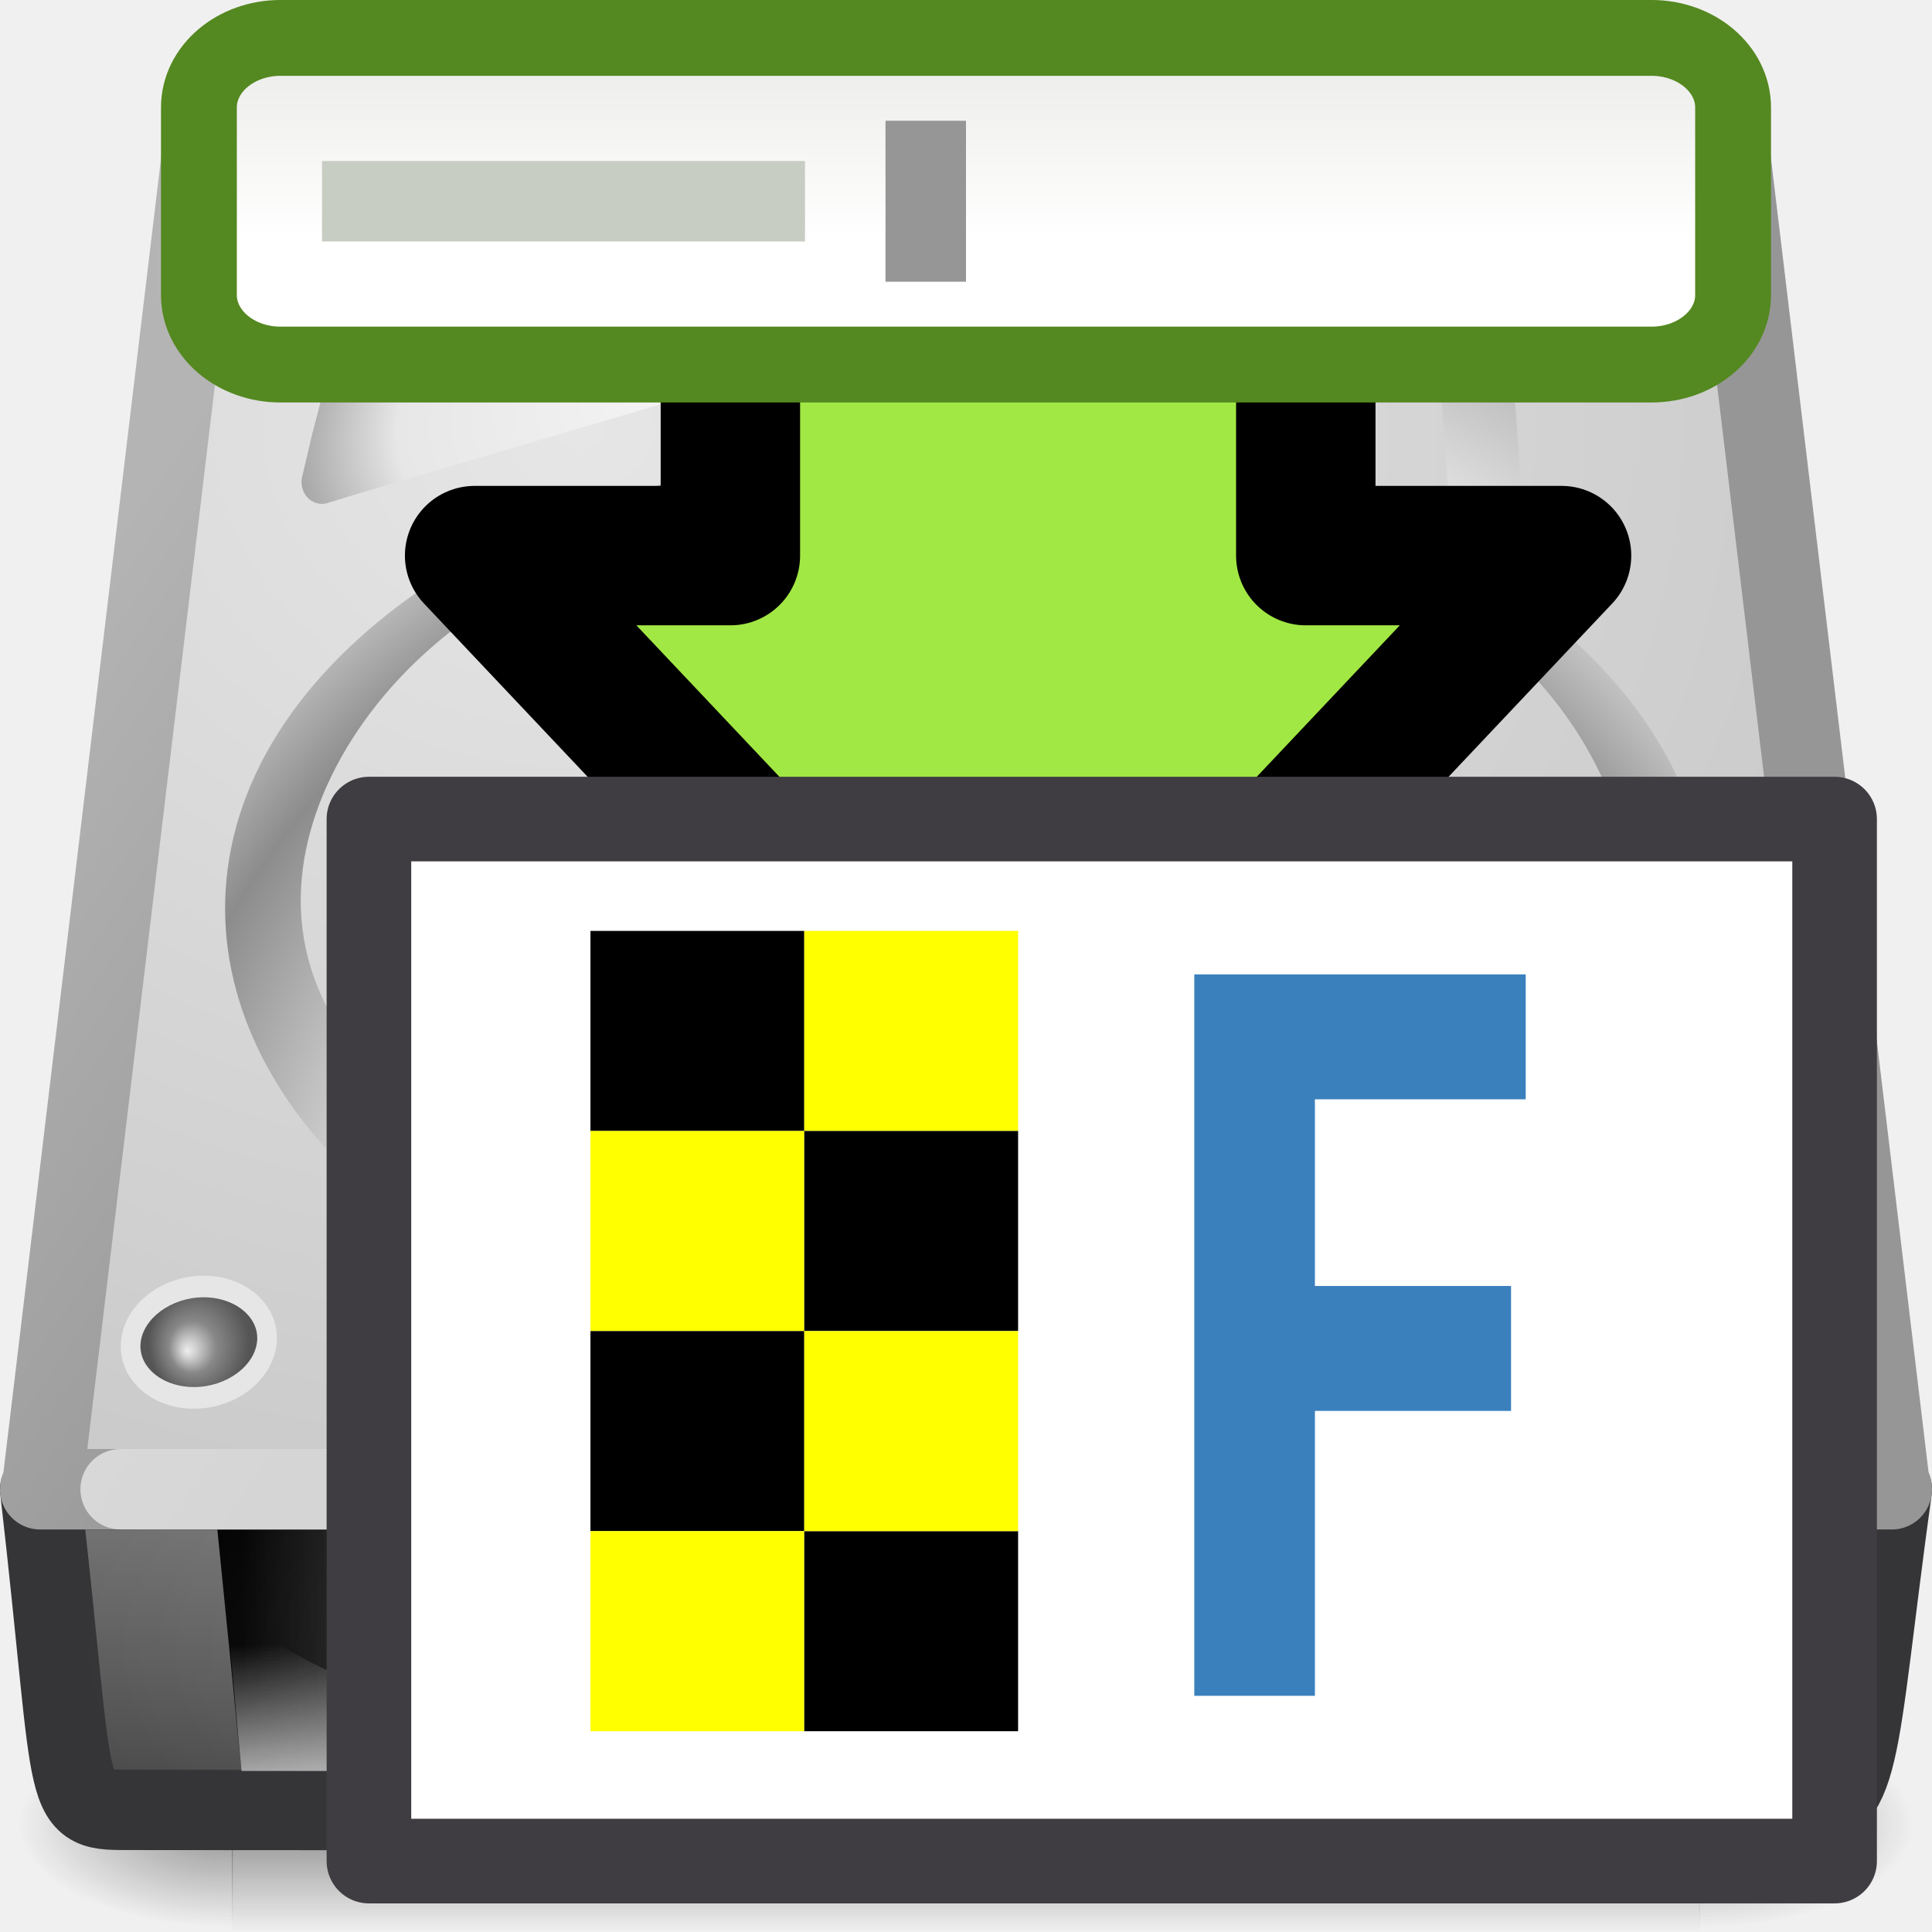
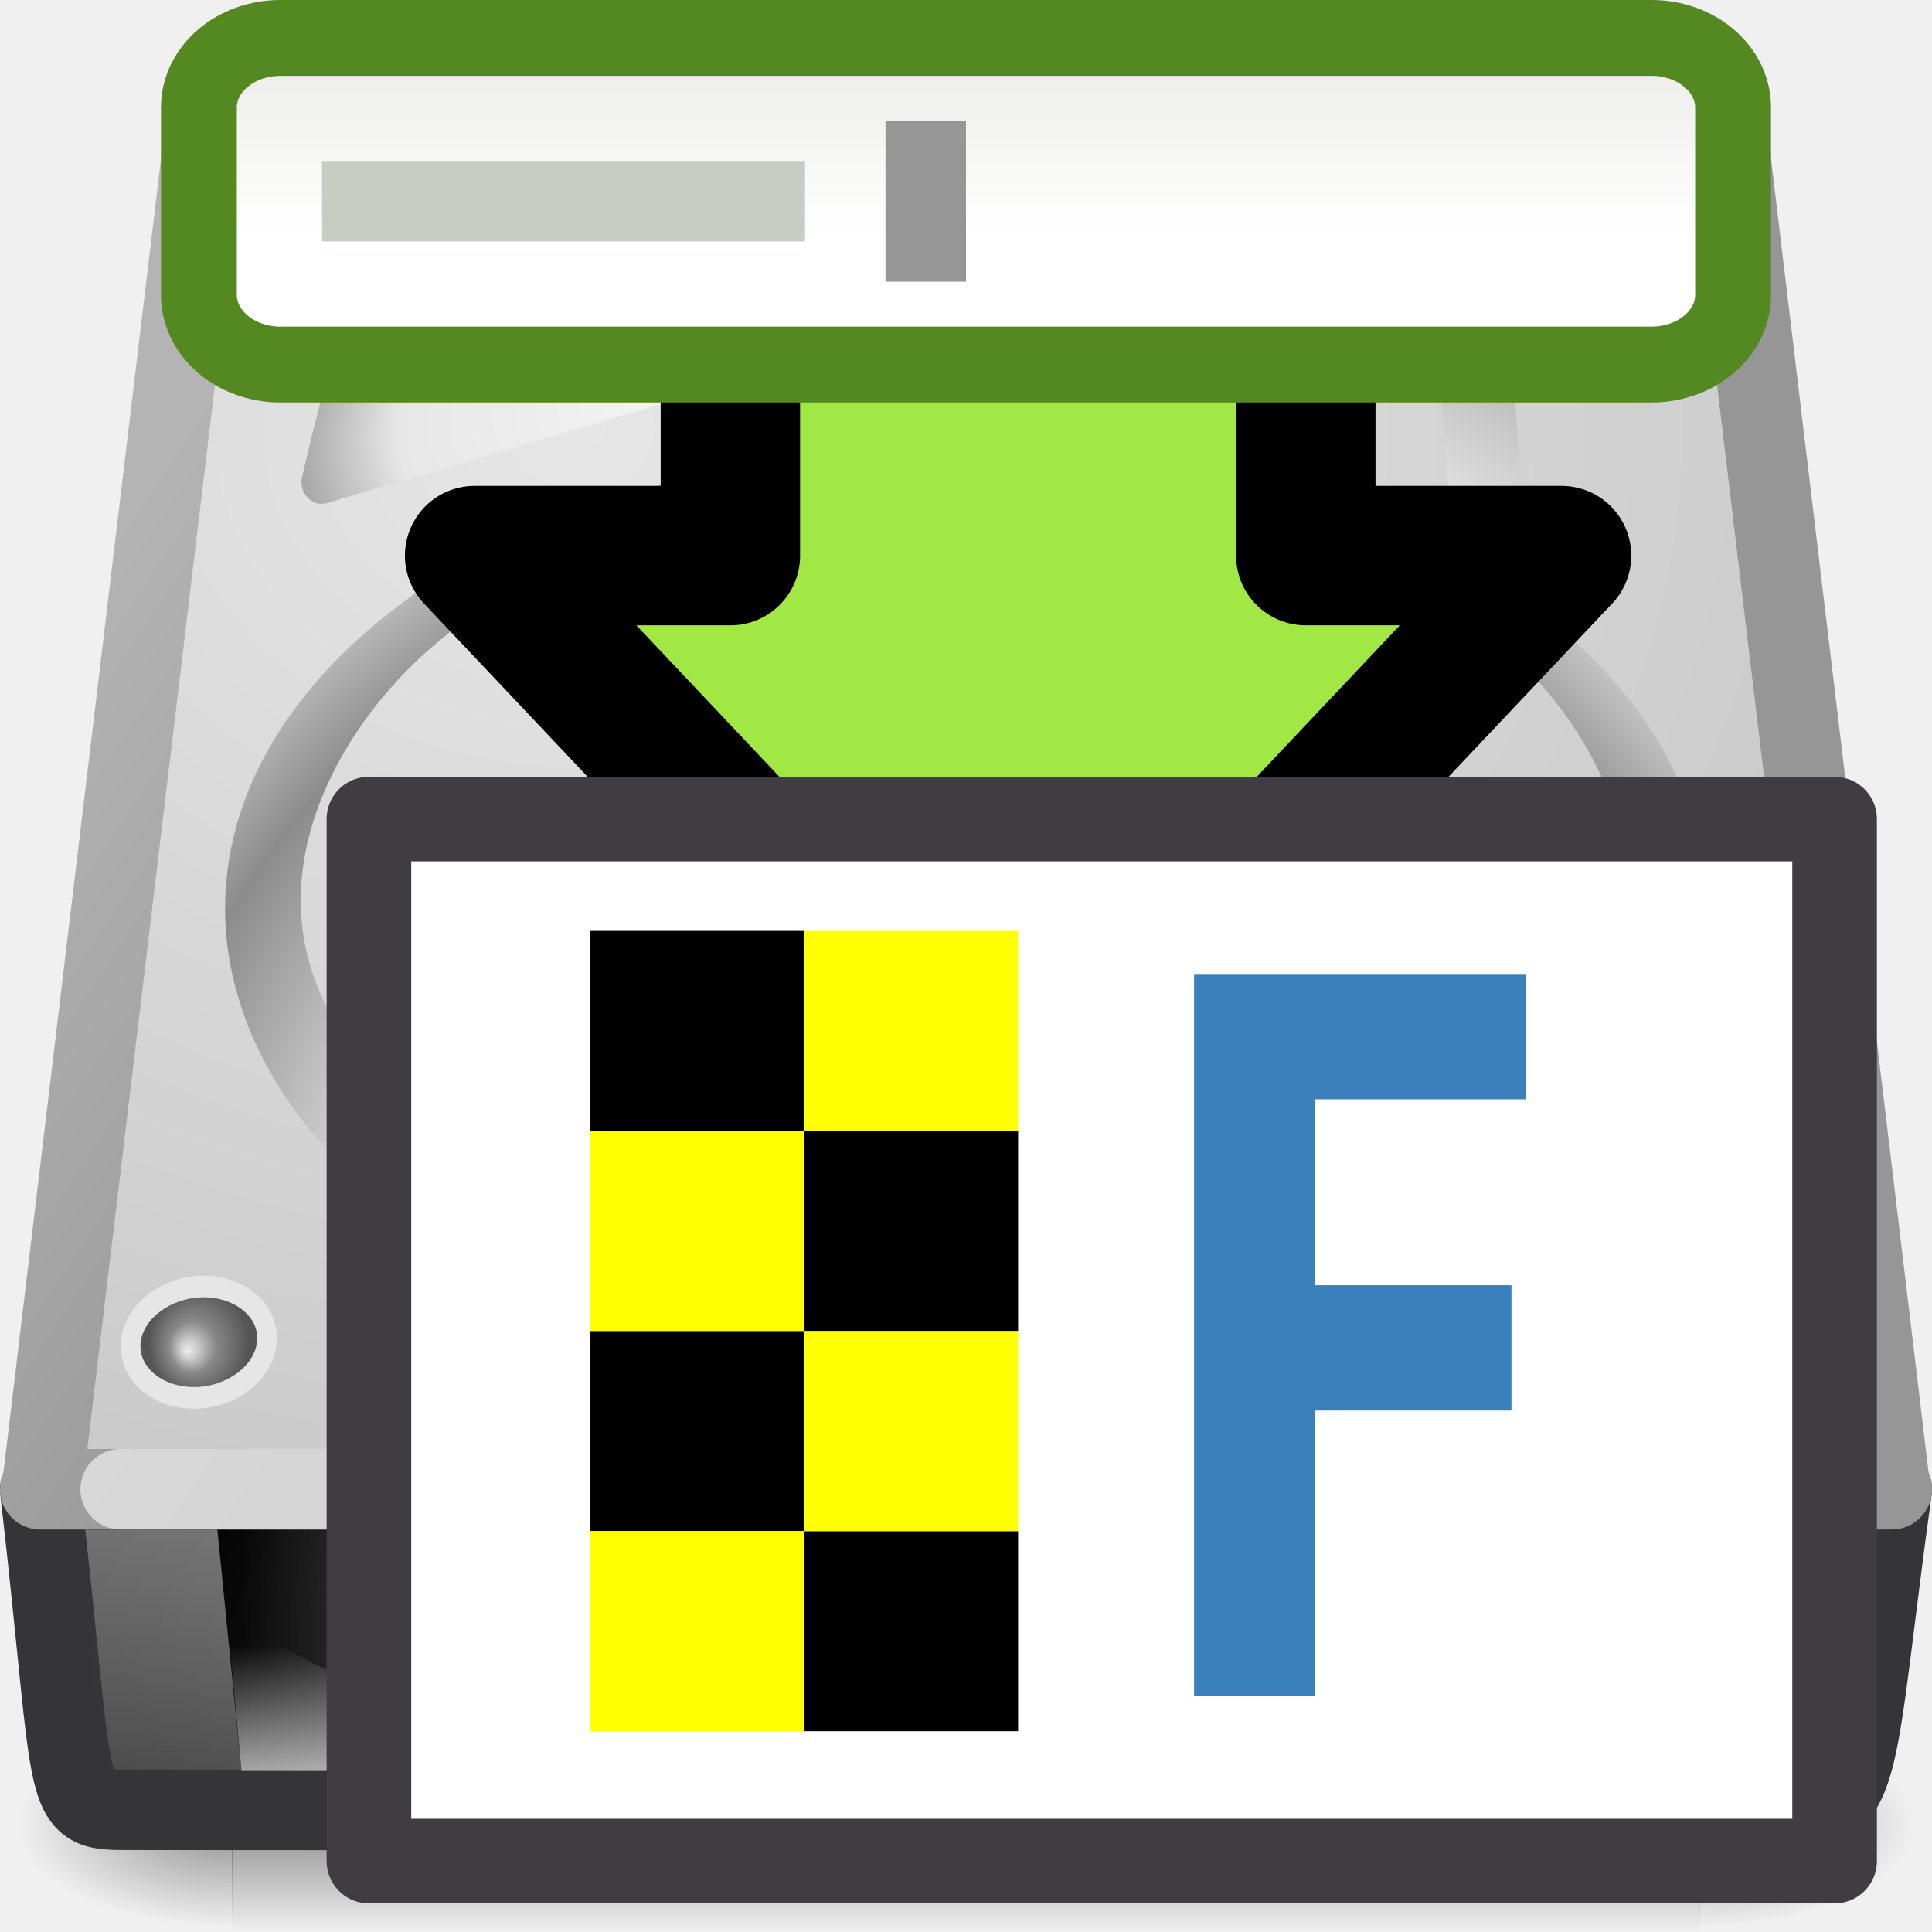
<svg xmlns="http://www.w3.org/2000/svg" xmlns:xlink="http://www.w3.org/1999/xlink" id="svg2704" height="24" width="24" version="1.0">
  <defs id="defs2706">
    <linearGradient id="linearGradient2883" y2="609.51" gradientUnits="userSpaceOnUse" x2="302.86" gradientTransform="matrix(0.037768,0,0,0.01086,-1.6503,17.381)" y1="366.65" x1="302.86">
      <stop id="stop5050" style="stop-opacity:0" offset="0" />
      <stop id="stop5056" offset=".5" />
      <stop id="stop5052" style="stop-opacity:0" offset="1" />
    </linearGradient>
    <radialGradient id="radialGradient2880" xlink:href="#linearGradient5060" gradientUnits="userSpaceOnUse" cy="486.65" cx="605.71" gradientTransform="matrix(0.022183,0,0,0.01086,7.7407,17.381)" r="117.14" />
    <linearGradient id="linearGradient5060">
      <stop id="stop5062" offset="0" />
      <stop id="stop5064" style="stop-opacity:0" offset="1" />
    </linearGradient>
    <radialGradient id="radialGradient2877" xlink:href="#linearGradient5060" gradientUnits="userSpaceOnUse" cy="486.65" cx="605.71" gradientTransform="matrix(-0.022183,0,0,0.01086,16.259,17.381)" r="117.14" />
    <linearGradient id="linearGradient2872" y2="104.28" gradientUnits="userSpaceOnUse" x2="53.991" gradientTransform="matrix(0.19046,0,0,0.24853,0.090799,-3.4847)" y1="87.896" x1="53.991">
      <stop id="stop2223-6" style="stop-color:#7a7a7a" offset="0" />
      <stop id="stop2219-1" style="stop-color:#474747" offset="1" />
    </linearGradient>
    <linearGradient id="linearGradient8490" y2="35.281" gradientUnits="userSpaceOnUse" x2="24.688" gradientTransform="matrix(0.73759,0,0,0.53933,-2.2092,1.4719)" y1="35.281" x1="7.062">
      <stop id="stop6311" offset="0" />
      <stop id="stop6313" style="stop-color:#bbb;stop-opacity:0" offset="1" />
    </linearGradient>
    <linearGradient id="linearGradient8487" y2="33.759" gradientUnits="userSpaceOnUse" x2="12.222" gradientTransform="matrix(0.73759,0,0,0.53933,-2.796,2.187)" y1="37.206" x1="12.277">
      <stop id="stop4238-4" style="stop-color:#eee" offset="0" />
      <stop id="stop4240-3" style="stop-color:#eee;stop-opacity:0" offset="1" />
    </linearGradient>
    <linearGradient id="linearGradient2869" y2="8.35" gradientUnits="userSpaceOnUse" x2="4.459" gradientTransform="matrix(0.98925,0,0,1.4696,0.12903,-10.339)" y1="13.499" x1="9.599">
      <stop id="stop3486-2" style="stop-color:#969696" offset="0" />
      <stop id="stop3488-0" style="stop-color:#b4b4b4" offset="1" />
    </linearGradient>
    <radialGradient id="radialGradient4072" gradientUnits="userSpaceOnUse" cy="4.233" cx="7.22" gradientTransform="matrix(1.5194,0.0037157,-0.0030247,1.2368,-3.7373,0.067833)" r="12">
      <stop id="stop7064-4" style="stop-color:#e6e6e6" offset="0" />
      <stop id="stop7060-2" style="stop-color:#c8c8c8" offset="1" />
    </radialGradient>
    <radialGradient id="radialGradient3248" gradientUnits="userSpaceOnUse" cy="42" cx="24" gradientTransform="matrix(0.52381,0,1.4569e-8,0.21429,-0.57143,11.5)" r="21">
      <stop id="stop6312-6" style="stop-color:#fff" offset="0" />
      <stop id="stop6314-6" style="stop-color:#fff;stop-opacity:0" offset="1" />
    </radialGradient>
    <radialGradient id="radialGradient8471" xlink:href="#linearGradient4035" gradientUnits="userSpaceOnUse" cy="206.43" cx="141.75" gradientTransform="matrix(0.18615,-0.0031402,0.0013777,0.18068,-15.013,-20.636)" r="78.728" />
    <radialGradient id="radialGradient8464" gradientUnits="userSpaceOnUse" cy="191.85" cx="142.62" gradientTransform="matrix(0.092476,0,0,-0.087162,-1.5556,24.366)" r="78.728">
      <stop id="stop7611-3" style="stop-color:#fff" offset="0" />
      <stop id="stop7677-2" style="stop-color:#e7e7e7" offset=".47" />
      <stop id="stop7613-4" style="stop-color:#8c8c8c" offset=".672" />
      <stop id="stop7617-3" style="stop-color:#ddd" offset=".835" />
      <stop id="stop7615-6" style="stop-color:#a8a8a8" offset="1" />
    </radialGradient>
    <linearGradient id="linearGradient4035">
      <stop id="stop4037" style="stop-color:#f5f5f5" offset="0" />
      <stop id="stop4039" style="stop-color:#e7e7e7" offset=".47" />
      <stop id="stop4041" style="stop-color:#8c8c8c" offset=".693" />
      <stop id="stop4043" style="stop-color:#ddd" offset=".835" />
      <stop id="stop4045" style="stop-color:#a8a8a8" offset="1" />
    </linearGradient>
    <radialGradient id="radialGradient8475" xlink:href="#linearGradient4035" gradientUnits="userSpaceOnUse" cy="143.83" cx="127.32" gradientTransform="matrix(0.10006,-0.023376,0.0082168,0.059717,-5.2741,-0.91135)" r="78.728" />
    <radialGradient id="radialGradient8498" fx="113.67" fy="98" xlink:href="#radialGradient4241" gradientUnits="userSpaceOnUse" cy="97.588" cx="113.07" gradientTransform="matrix(2.4957,0,0,2.4957,-223.98,-53.226)" r="2.563" />
    <radialGradient id="radialGradient4241" fx="113.67" fy="98" gradientUnits="userSpaceOnUse" cy="97.588" cx="113.07" r="2.563">
      <stop id="stop4243" style="stop-color:#eee" offset="0" />
      <stop id="stop4245" style="stop-color:#cecece" offset=".16" />
      <stop id="stop4247" style="stop-color:#888" offset=".468" />
      <stop id="stop4249" style="stop-color:#555" offset="1" />
    </radialGradient>
    <linearGradient id="linearGradient2831" y2="33.332" gradientUnits="userSpaceOnUse" x2="57.411" gradientTransform="matrix(0,0.39055,-0.38724,0,22.223,-1.7244)" y1="33.332" x1="8.527">
      <stop id="stop4224" style="stop-color:#fff" offset="0" />
      <stop id="stop4226" style="stop-color:#fff;stop-opacity:0" offset="1" />
    </linearGradient>
    <linearGradient id="linearGradient2834" y2="23.891" gradientUnits="userSpaceOnUse" x2="1.31" gradientTransform="matrix(0,-0.33674,-0.33543,0,20.014,15.582)" y1="23.891" x1="28.671">
      <stop id="stop2266" style="stop-color:#d7e866" offset="0" />
      <stop id="stop2268" style="stop-color:#8cab2a" offset="1" />
    </linearGradient>
    <linearGradient id="linearGradient5605" y2="6.575" gradientUnits="userSpaceOnUse" x2="21.478" gradientTransform="matrix(.47644 0 0 .40577 -36.625 -.80551)" y1="1.685" x1="21.478">
      <stop id="stop6453" style="stop-color:#eeeeec" offset="0" />
      <stop id="stop6455" style="stop-color:#fff" offset="1" />
    </linearGradient>
    <linearGradient id="linearGradient2459" y2="609.51" gradientUnits="userSpaceOnUse" x2="302.86" gradientTransform="matrix(0.02543493,0,0,0.00555356,-25.87096,14.16711)" y1="366.65" x1="302.86">
      <stop id="stop5050-3" style="stop-opacity:0" offset="0" />
      <stop id="stop5056-6" offset=".5" />
      <stop id="stop5052-7" style="stop-opacity:0" offset="1" />
    </linearGradient>
    <radialGradient id="radialGradient2456" xlink:href="#linearGradient5060" gradientUnits="userSpaceOnUse" cy="486.65" cx="605.71" gradientTransform="matrix(-0.00870435,0,0,0.00555356,-17.57305,14.16711)" r="117.14" />
    <radialGradient id="radialGradient2453" xlink:href="#linearGradient5060" gradientUnits="userSpaceOnUse" cy="486.65" cx="605.71" gradientTransform="matrix(0.00870435,0,0,0.00555356,-15.78307,14.16711)" r="117.14" />
    <linearGradient id="linearGradient2448" y2="47.013" gradientUnits="userSpaceOnUse" x2="25.132" gradientTransform="matrix(0.3777932,0,0,0.3612345,-25.74207,-0.5497853)" y1="0.985" x1="25.132">
      <stop id="stop3602" style="stop-color:#f4f4f4" offset="0" />
      <stop id="stop3604" style="stop-color:#dbdbdb" offset="1" />
    </linearGradient>
    <linearGradient id="linearGradient2450" y2="2.906" xlink:href="#linearGradient3104" gradientUnits="userSpaceOnUse" x2="-51.786" gradientTransform="matrix(0.305068,0,0,0.3380607,-3.297381,-0.9523993)" y1="50.786" x1="-51.786" />
    <linearGradient id="linearGradient3104">
      <stop id="stop3106" style="stop-color:#aaa" offset="0" />
      <stop id="stop3108" style="stop-color:#c8c8c8" offset="1" />
    </linearGradient>
    <radialGradient id="radialGradient2445" gradientUnits="userSpaceOnUse" cy="123.016" cx="141.468" gradientTransform="matrix(0.1366478,0,0,-0.147634,-25.42055,18.12525)" r="139.56" fx="141.468" fy="123.016">
      <stop id="stop41" style="stop-color:#b7b8b9" offset="0" />
      <stop id="stop47" style="stop-color:#ececec" offset=".189" />
      <stop id="stop49" style="stop-color:#fafafa;stop-opacity:0" offset=".257" />
      <stop id="stop51" style="stop-color:#fff;stop-opacity:0" offset=".301" />
      <stop id="stop53" style="stop-color:#fafafa;stop-opacity:0" offset=".531" />
      <stop id="stop55" style="stop-color:#ebecec;stop-opacity:0" offset=".845" />
      <stop id="stop57" style="stop-color:#e1e2e3;stop-opacity:0" offset="1" />
    </radialGradient>
    <linearGradient id="linearGradient2442" y2="46.017" gradientUnits="userSpaceOnUse" x2="24" gradientTransform="matrix(0.3777932,0,0,0.3693986,-25.74207,-0.1915513)" y1="2" x1="24">
      <stop id="stop3213" style="stop-color:#fff" offset="0" />
      <stop id="stop3215" style="stop-color:#fff;stop-opacity:0" offset="1" />
    </linearGradient>
    <linearGradient id="linearGradient2439" y2="3.364" xlink:href="#linearGradient3104" gradientUnits="userSpaceOnUse" x2="22.004" gradientTransform="matrix(0.3777932,0,0,0.3777932,-26.4909,-0.9775233)" y1="47.813" x1="22.004" />
    <filter id="filter3248" y="-0.164" width="1.297" x="-0.148" height="1.329">
      <feGaussianBlur id="feGaussianBlur3250" stdDeviation="0.774" />
    </filter>
    <linearGradient id="linearGradient2432" y2="5.457" gradientUnits="userSpaceOnUse" x2="36.358" gradientTransform="matrix(0.3769243,0,0,0.3931694,-25.68019,-0.2441123)" y1="8.059" x1="32.892">
      <stop id="stop8591" style="stop-color:#fefefe" offset="0" />
      <stop id="stop8593" style="stop-color:#cbcbcb" offset="1" />
    </linearGradient>
    <radialGradient xlink:href="#radialGradient4241" id="radialGradient6830" gradientUnits="userSpaceOnUse" gradientTransform="matrix(2.4957,0,0,2.4957,-223.98,-53.226)" cx="113.07" cy="97.588" fx="113.67" fy="98" r="2.563" />
  </defs>
  <rect x="2.882" y="21.363" width="18.236" height="2.637" style="opacity:0.402;fill:url(#linearGradient2883)" id="rect2723" />
  <path d="m 21.109,21.363 v 2.637 c 1.142,0.005 2.762,-0.591 2.762,-1.319 0,-0.728 -1.275,-1.319 -2.762,-1.319 z" style="opacity:0.402;fill:url(#radialGradient2880)" id="path2725" />
  <path d="m 2.891,21.363 v 2.637 c -1.142,0.005 -2.762,-0.591 -2.762,-1.319 0,-0.728 1.275,-1.319 2.762,-1.319 z" style="opacity:0.402;fill:url(#radialGradient2877)" id="path2727" />
  <path d="m 23.5,18.5 c -0.466,3.38 -0.351,3.982 -1.196,3.982 -0.331,0.048 -13.337,0 -20.654,0 -0.917,0 -0.685,0.066 -1.15,-3.979 l 23,-0.003 v -4.9e-5 z" style="fill:url(#linearGradient2872);stroke:#353537;stroke-linejoin:round" id="rect2992" />
  <path d="M 2.7,19 H 16 v 3 H 3 Z" style="fill:url(#linearGradient8490);fill-rule:evenodd" id="rect9146" />
  <path d="M 3,22 C 3,22 2.8,19.837 2.8,19.837 4.154,21.551 9.119,22 12.543,22 Z" style="opacity:0.811;fill:url(#linearGradient8487);fill-rule:evenodd" id="path9148" />
  <path d="M 2.5,2 0.523,18.483 c -0.015,0 -0.023,0.004 -0.023,0.017 h 23 c 0,-0.012 -0.008,-0.017 -0.023,-0.017 L 21.5,2 c -0.099,-0.827 -1.167,-1.5 -2,-1.5 h -15 c -0.833,0 -1.901,0.673 -2,1.5 z" style="fill:url(#radialGradient4072);stroke:url(#linearGradient2869);stroke-linecap:round;stroke-linejoin:round" id="rect2990" />
  <path d="m 1.499,18.5 h 21.002" style="opacity:0.6;fill:none;stroke:#ffffff;stroke-linecap:round;stroke-linejoin:round" id="path2215" />
  <rect x="1" y="19" width="22" height="3" style="opacity:0.2;fill:url(#radialGradient3248)" id="rect6300-3" />
  <path d="m 14.531,1.812 c -0.277,0 -0.525,0.081 -0.719,0.219 -0.194,0.138 -0.335,0.35 -0.344,0.594 -0.026,0.75 -0.408,1.289 -1.125,1.781 -0.711,0.488 -1.755,0.9 -3,1.281 -0.01,0.003 -0.021,-0.003 -0.031,0 -0.471,0.099 -1.245,0.376 -2,0.656 -0.765,0.284 -1.464,0.558 -1.781,0.781 -1.598,1.005 -2.583,2.342 -2.719,3.813 -0.124,1.339 0.479,2.679 1.656,3.75 1.722,1.566 4.535,2.5 7.531,2.5 2.996,0 5.809,-0.934 7.531,-2.5 1.075,-0.978 1.656,-2.155 1.656,-3.375 0,-0.099 0.011,-0.242 0,-0.375 -0.12,-1.292 -0.916,-2.484 -2.188,-3.438 -0.036,-0.504 -0.344,-4.875 -0.344,-4.875 -0.017,-0.244 -0.176,-0.457 -0.375,-0.594 -0.199,-0.137 -0.442,-0.219 -0.719,-0.219 h -3.031 z m 0,0.531 h 3.031 c 0.067,0 0.126,0.018 0.156,0.031 l 0.375,5.125 c -0.004,0.021 -0.004,0.042 0,0.062 0.009,0.012 0.02,0.022 0.031,0.031 0.016,0.026 0.037,0.047 0.062,0.062 1.232,0.843 1.959,2.127 2.062,3.25 0.129,1.395 -0.699,2.549 -2.188,3.406 -1.488,0.858 -3.626,1.375 -6.062,1.375 -2.437,0 -4.574,-0.517 -6.062,-1.375 -1.488,-0.857 -2.316,-2.011 -2.187,-3.406 0.111,-1.2 0.956,-2.536 2.344,-3.406 0.012,-0.009 0.022,-0.02 0.031,-0.031 0.005,-0.004 0.069,-0.048 0.156,-0.094 0.088,-0.046 0.208,-0.095 0.344,-0.156 0.271,-0.122 0.601,-0.264 0.969,-0.406 0.736,-0.284 1.568,-0.55 1.969,-0.625 0.01,8.695e-4 0.021,8.695e-4 0.031,0 1.209,-0.368 2.358,-0.807 3.25,-1.406 0.874,-0.588 1.503,-1.369 1.562,-2.406 0.02,-0.01 0.061,-0.031 0.125,-0.031 z" style="fill:url(#radialGradient8471)" id="path8469" />
  <path d="M 12,13 C 10.318,13 9.028,12.155 9.001,11.035 9,11.022 9,11.011 9,10.999 9,10.593 9.169,10.208 9.49,9.881 10.034,9.329 10.972,9 12,9 c 1.028,0 1.966,0.329 2.51,0.881 0.331,0.336 0.5,0.735 0.49,1.153 -0.028,1.12 -1.318,1.965 -3,1.965 v -6.3e-5 3e-6 z m 0.05,-2.746 c -1.581,0 -2.437,0.21 -2.417,0.974 0.018,0.752 1.078,1.354 2.367,1.354 1.289,0 2.349,-0.601 2.367,-1.354 0.019,-0.765 -0.736,-0.974 -2.317,-0.974 z" style="fill:url(#radialGradient8464)" id="path9156" />
  <path d="M 4.969,1.75 C 4.902,1.768 4.845,1.813 4.812,1.875 4.799,1.894 4.789,1.915 4.781,1.938 L 4.719,2.156 3.875,5.406 3.75,5.938 c -0.006,0.031 -0.006,0.063 0,0.094 0.004,0.033 0.015,0.065 0.031,0.094 0.033,0.062 0.089,0.107 0.156,0.125 0.041,0.011 0.084,0.011 0.125,0 l 0.406,-0.125 6.875,-2.031 H 11.375 c 0.01,6.516e-4 0.021,6.516e-4 0.031,0 0.01,6.516e-4 0.021,6.516e-4 0.031,0 0.022,-0.007 0.043,-0.018 0.062,-0.031 0.46,-0.254 0.695,-0.743 0.75,-1.188 0.028,-0.228 0.008,-0.457 -0.062,-0.656 C 12.146,2.105 12.06,1.998 11.969,1.906 11.876,1.815 11.757,1.745 11.594,1.75 H 11.562 5.187 5.031 C 5.01,1.747 4.989,1.747 4.968,1.75 Z m 0.5,0.688 H 11.375 C 11.36,2.515 11.34,2.568 11.312,2.656 11.263,2.818 11.167,2.95 11.188,2.938 L 4.938,4.75 Z" style="fill:url(#radialGradient8475)" id="path8473" />
  <g transform="matrix(-0.097811,0,0,0.10767,8.1622,-3.8183)" id="g9158">
    <path d="m 48.3,190.28 c 0.314,4.248 5.024,7.712 10.514,7.712 5.488,0 9.643,-3.464 9.276,-7.712 -0.364,-4.225 -5.071,-7.637 -10.507,-7.637 -5.438,0.002 -9.593,3.412 -9.284,7.637 z" style="fill:#e6e6e6" id="path9160" />
    <path d="m 51.851,187.29 c -0.502,0.539 -1.076,1.403 -1.076,2.551 0,0.082 0.005,0.165 0.01,0.252 0.217,2.927 3.893,5.401 8.026,5.401 2.353,0 4.505,-0.811 5.753,-2.174 0.537,-0.581 1.148,-1.545 1.038,-2.828 -0.252,-2.902 -3.923,-5.356 -8.021,-5.356 -2.336,0.002 -4.48,0.806 -5.73,2.154 h -2e-5 z" style="fill:url(#radialGradient6830)" id="path9162" />
  </g>
  <g transform="matrix(0.097811,0,0,0.10767,15.777,-3.8183)" id="g9190">
    <path d="m 48.3,190.28 c 0.314,4.248 5.024,7.712 10.514,7.712 5.488,0 9.643,-3.464 9.276,-7.712 -0.364,-4.225 -5.071,-7.637 -10.507,-7.637 -5.438,0.002 -9.593,3.412 -9.284,7.637 z" style="fill:#e6e6e6" id="path9192" />
    <path d="m 51.851,187.29 c -0.502,0.539 -1.076,1.403 -1.076,2.551 0,0.082 0.005,0.165 0.01,0.252 0.217,2.927 3.893,5.401 8.026,5.401 2.353,0 4.505,-0.811 5.753,-2.174 0.537,-0.581 1.148,-1.545 1.038,-2.828 -0.252,-2.902 -3.923,-5.356 -8.021,-5.356 -2.336,0.002 -4.48,0.806 -5.73,2.154 h -2e-5 z" style="fill:url(#radialGradient8498)" id="path9194" />
  </g>
  <path d="M 19.398,6.902 12.647,14.05 5.896,6.902 h 3.177 V 0.775 H 16.221 V 6.902 Z" style="fill:#a2e844;fill-opacity:1;stroke:#000000;stroke-width:1.732;stroke-linecap:round;stroke-linejoin:round;stroke-miterlimit:4;stroke-dasharray:none;stroke-opacity:1" id="path4348-6" />
  <g id="g5600" transform="translate(36.952 1.0738)">
    <rect id="rect5480" style="stroke:#548820;stroke-width:.942;fill:url(#linearGradient5605)" rx="1.014" ry=".864" height="4.058" width="19.058" y="-.603" x="-34.481" />
    <rect id="rect6467" style="fill:#c8cdc3" height="1" width="6" y=".926" x="-32.952" />
    <rect id="rect6469" style="fill:#969696" height="2" width="1" y=".426" x="-25.952" />
  </g>
  <rect style="opacity:1;fill:#ffffff;fill-opacity:1;stroke:#3f3d41;stroke-width:1.051;stroke-linecap:square;stroke-linejoin:round;stroke-miterlimit:4;stroke-dasharray:none;stroke-dashoffset:0;stroke-opacity:1" id="rect3386" width="18.207" height="12.944" x="4.583" y="10.175" />
-   <text xml:space="preserve" style="font-style:normal;font-weight:normal;font-size:11.25px;line-height:125%;font-family:sans-serif;letter-spacing:0px;word-spacing:0px;fill:#3a80bd;fill-opacity:1;stroke:none;stroke-width:0.896px;stroke-linecap:butt;stroke-linejoin:miter;stroke-opacity:1;" x="15.539" y="18.876" id="text3303" transform="scale(0.8961767,1.115851)">
-     <tspan id="tspan3305" x="15.539" y="18.876" style="font-style:normal;font-variant:normal;font-weight:bold;font-stretch:normal;font-family:sans-serif;-inkscape-font-specification:'sans-serif Bold';stroke-width:0.896px;fill:#3a80bd;fill-opacity:1;">F</tspan>
-   </text>
+   <g aria-label="F" transform="scale(0.8961767,1.115851)" id="text3303" style="font-size:11.25px;line-height:125%;letter-spacing:0px;word-spacing:0px;fill:#3a80bd;stroke-width:0.896px">
+     <path d="m 18.228,18.876 h -1.676 v -8.033 h 4.601 v 1.395 h -2.925 v 2.07 h 2.723 v 1.395 h -2.723 z" style="font-weight:bold;-inkscape-font-specification:'sans-serif Bold'" id="path359" />
+   </g>
  <g id="g1050" transform="matrix(0.9486363,0,0,0.887642,0.5131704,1.203583)" style="stroke-width:1.09">
    <rect y="11.672" x="7.191" height="2.8" width="2.8" id="rect933" style="opacity:1;fill:#000000;fill-opacity:1;fill-rule:evenodd;stroke:none;stroke-width:3.269;stroke-linecap:round;stroke-linejoin:miter;stroke-miterlimit:4;stroke-dasharray:none;stroke-dashoffset:0;stroke-opacity:1" />
    <rect y="11.672" x="9.991" height="2.8" width="2.8" id="rect933-3" style="opacity:1;fill:#ffff00;fill-opacity:1;fill-rule:evenodd;stroke:none;stroke-width:3.269;stroke-linecap:round;stroke-linejoin:miter;stroke-miterlimit:4;stroke-dasharray:none;stroke-dashoffset:0;stroke-opacity:1" />
    <rect y="14.472" x="7.191" height="2.8" width="2.8" id="rect933-3-6" style="opacity:1;fill:#ffff00;fill-opacity:1;fill-rule:evenodd;stroke:none;stroke-width:3.269;stroke-linecap:round;stroke-linejoin:miter;stroke-miterlimit:4;stroke-dasharray:none;stroke-dashoffset:0;stroke-opacity:1" />
    <rect y="14.472" x="9.991" height="2.8" width="2.8" id="rect933-3-6-7" style="opacity:1;fill:#000000;fill-opacity:1;fill-rule:evenodd;stroke:none;stroke-width:3.269;stroke-linecap:round;stroke-linejoin:miter;stroke-miterlimit:4;stroke-dasharray:none;stroke-dashoffset:0;stroke-opacity:1" />
    <rect y="17.272" x="7.191" height="2.8" width="2.8" id="rect933-3-6-7-5" style="opacity:1;fill:#000000;fill-opacity:1;fill-rule:evenodd;stroke:none;stroke-width:3.269;stroke-linecap:round;stroke-linejoin:miter;stroke-miterlimit:4;stroke-dasharray:none;stroke-dashoffset:0;stroke-opacity:1" />
    <rect y="20.072" x="7.191" height="2.8" width="2.8" id="rect933-3-6-7-5-3" style="opacity:1;fill:#ffff00;fill-opacity:1;fill-rule:evenodd;stroke:none;stroke-width:3.269;stroke-linecap:round;stroke-linejoin:miter;stroke-miterlimit:4;stroke-dasharray:none;stroke-dashoffset:0;stroke-opacity:1" />
    <rect y="20.072" x="9.991" height="2.8" width="2.8" id="rect933-3-6-7-5-5" style="opacity:1;fill:#000000;fill-opacity:1;fill-rule:evenodd;stroke:none;stroke-width:3.269;stroke-linecap:round;stroke-linejoin:miter;stroke-miterlimit:4;stroke-dasharray:none;stroke-dashoffset:0;stroke-opacity:1" />
    <rect y="17.272" x="9.991" height="2.8" width="2.8" id="rect933-3-6-7-5-3-6" style="opacity:1;fill:#ffff00;fill-opacity:1;fill-rule:evenodd;stroke:none;stroke-width:3.269;stroke-linecap:round;stroke-linejoin:miter;stroke-miterlimit:4;stroke-dasharray:none;stroke-dashoffset:0;stroke-opacity:1" />
  </g>
</svg>
